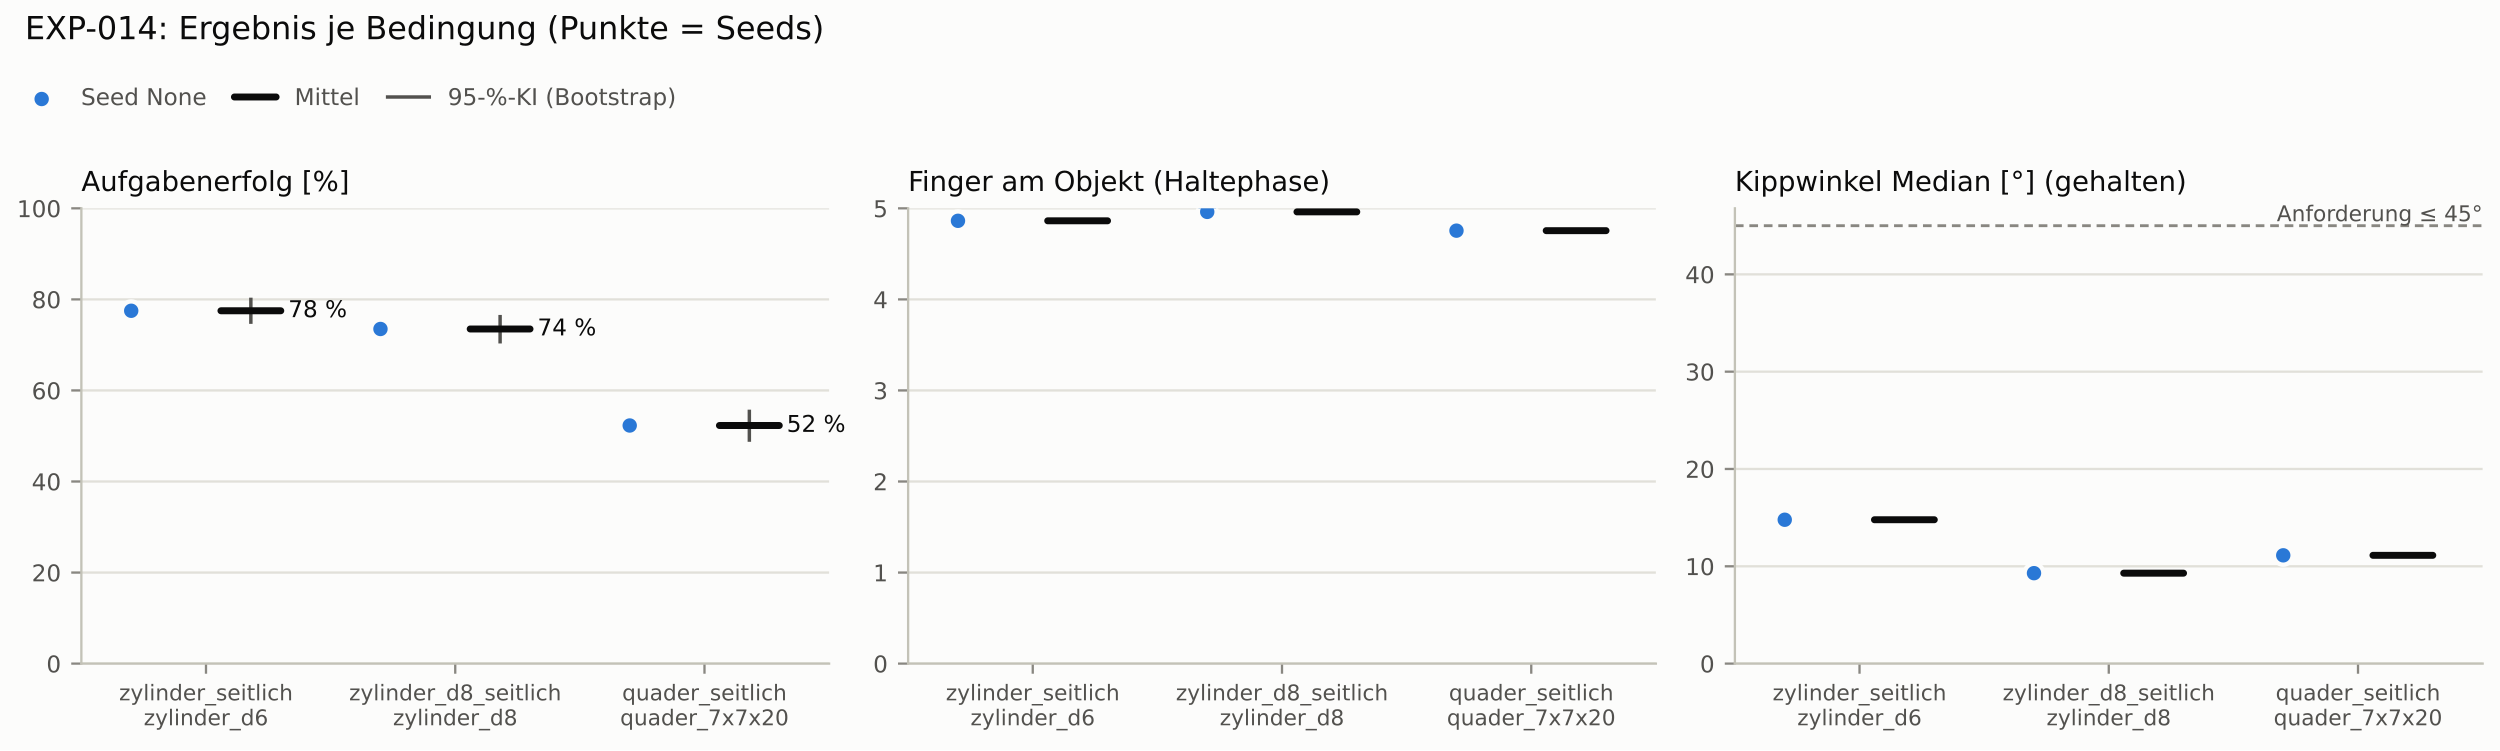
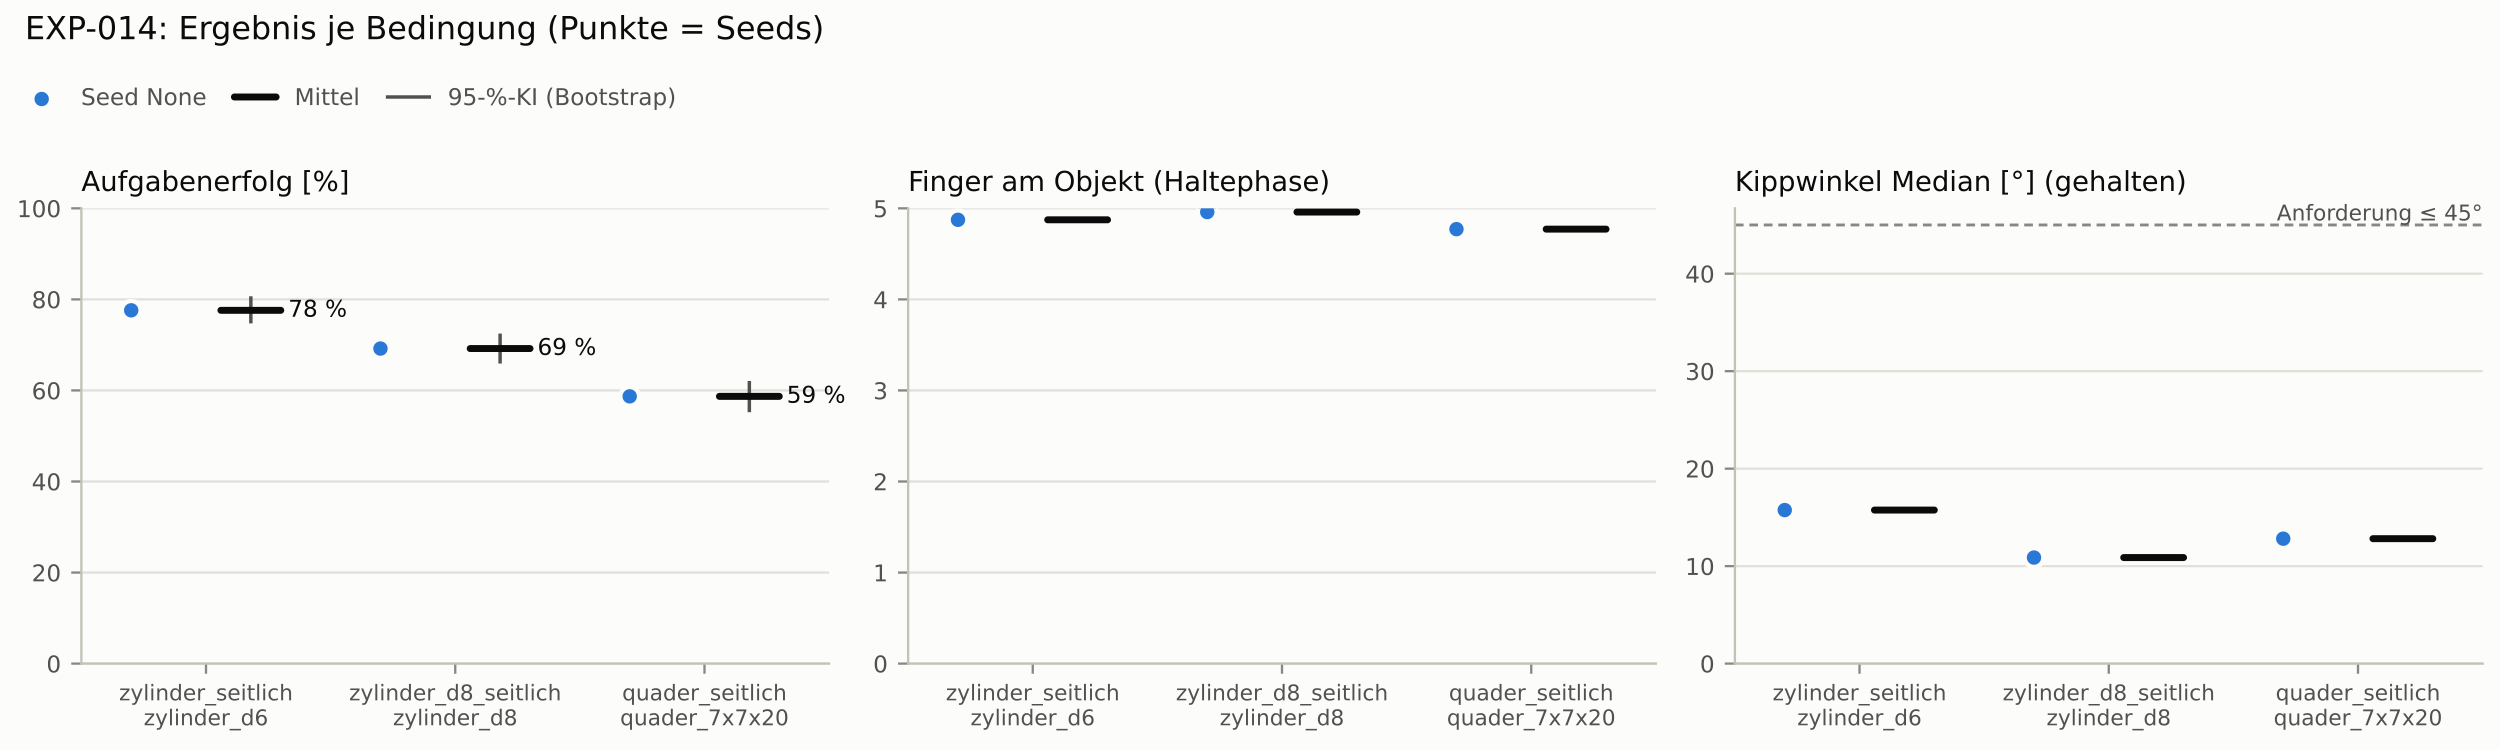
<svg xmlns="http://www.w3.org/2000/svg" xmlns:xlink="http://www.w3.org/1999/xlink" width="864pt" height="259.2pt" viewBox="0 0 864 259.2" version="1.1">
  <defs>
    <style type="text/css">*{stroke-linejoin: round; stroke-linecap: butt}</style>
  </defs>
  <g id="figure_1">
    <g id="patch_1">
      <path d="M 0 259.2  L 864 259.2  L 864 0  L 0 0  z " style="fill: #fcfcfb" />
    </g>
    <g id="axes_1">
      <g id="patch_2">
        <path d="M 28.12 229.343  L 286.54 229.343  L 286.54 72  L 28.12 72  z " style="fill: #fcfcfb" />
      </g>
      <g id="matplotlib.axis_1">
        <g id="xtick_1">
          <g id="line2d_1">
            <defs>
              <path id="m58accb9213" d="M 0 0  L 0 3.5  " style="stroke: #898781; stroke-width: 0.8" />
            </defs>
            <g>
              <use xlink:href="#m58accb9213" x="71.19" y="229.343" style="fill: #898781; stroke: #898781; stroke-width: 0.8" />
            </g>
          </g>
          <g id="text_1">
            <text style="font-size: 7.5px; font-family: 'DejaVu Sans'; fill: #52514e" transform="translate(41.14254 242.0418)">zylinder_seitlich</text>
            <text style="font-size: 7.5px; font-family: 'DejaVu Sans'; fill: #52514e" transform="translate(49.67086 250.6488)">zylinder_d6</text>
          </g>
        </g>
        <g id="xtick_2">
          <g id="line2d_2">
            <g>
              <use xlink:href="#m58accb9213" x="157.33" y="229.343" style="fill: #898781; stroke: #898781; stroke-width: 0.8" />
            </g>
          </g>
          <g id="text_2">
            <text style="font-size: 7.5px; font-family: 'DejaVu Sans'; fill: #52514e" transform="translate(120.6409 242.0418)">zylinder_d8_seitlich</text>
            <text style="font-size: 7.5px; font-family: 'DejaVu Sans'; fill: #52514e" transform="translate(135.8109 250.6488)">zylinder_d8</text>
          </g>
        </g>
        <g id="xtick_3">
          <g id="line2d_3">
            <g>
              <use xlink:href="#m58accb9213" x="243.47" y="229.343" style="fill: #898781; stroke: #898781; stroke-width: 0.8" />
            </g>
          </g>
          <g id="text_3">
            <text style="font-size: 7.5px; font-family: 'DejaVu Sans'; fill: #52514e" transform="translate(215.0151 242.0418)">quader_seitlich</text>
            <text style="font-size: 7.5px; font-family: 'DejaVu Sans'; fill: #52514e" transform="translate(214.3272 250.6488)">quader_7x7x20</text>
          </g>
        </g>
      </g>
      <g id="matplotlib.axis_2">
        <g id="ytick_1">
          <g id="line2d_4">
            <path d="M 28.12 229.343  L 286.54 229.343  " clip-path="url(#p3644f86f65)" style="fill: none; stroke: #e1e0d9; stroke-width: 0.8; stroke-linecap: square" />
          </g>
          <g id="line2d_5">
            <defs>
              <path id="m9dad78883e" d="M 0 0  L -3.5 0  " style="stroke: #898781; stroke-width: 0.8" />
            </defs>
            <g>
              <use xlink:href="#m9dad78883e" x="28.12" y="229.343" style="fill: #898781; stroke: #898781; stroke-width: 0.8" />
            </g>
          </g>
          <g id="text_4">
            <text style="font-size: 8px; font-family: 'DejaVu Sans'; text-anchor: end; fill: #52514e" x="21.12" y="232.382" transform="rotate(-0 21.12 232.3824)">0</text>
          </g>
        </g>
        <g id="ytick_2">
          <g id="line2d_6">
            <path d="M 28.12 197.874  L 286.54 197.874  " clip-path="url(#p3644f86f65)" style="fill: none; stroke: #e1e0d9; stroke-width: 0.8; stroke-linecap: square" />
          </g>
          <g id="line2d_7">
            <g>
              <use xlink:href="#m9dad78883e" x="28.12" y="197.874" style="fill: #898781; stroke: #898781; stroke-width: 0.8" />
            </g>
          </g>
          <g id="text_5">
            <text style="font-size: 8px; font-family: 'DejaVu Sans'; text-anchor: end; fill: #52514e" x="21.12" y="200.914" transform="rotate(-0 21.12 200.9138)">20</text>
          </g>
        </g>
        <g id="ytick_3">
          <g id="line2d_8">
            <path d="M 28.12 166.406  L 286.54 166.406  " clip-path="url(#p3644f86f65)" style="fill: none; stroke: #e1e0d9; stroke-width: 0.8; stroke-linecap: square" />
          </g>
          <g id="line2d_9">
            <g>
              <use xlink:href="#m9dad78883e" x="28.12" y="166.406" style="fill: #898781; stroke: #898781; stroke-width: 0.8" />
            </g>
          </g>
          <g id="text_6">
            <text style="font-size: 8px; font-family: 'DejaVu Sans'; text-anchor: end; fill: #52514e" x="21.12" y="169.445" transform="rotate(-0 21.12 169.4452)">40</text>
          </g>
        </g>
        <g id="ytick_4">
          <g id="line2d_10">
            <path d="M 28.12 134.937  L 286.54 134.937  " clip-path="url(#p3644f86f65)" style="fill: none; stroke: #e1e0d9; stroke-width: 0.8; stroke-linecap: square" />
          </g>
          <g id="line2d_11">
            <g>
              <use xlink:href="#m9dad78883e" x="28.12" y="134.937" style="fill: #898781; stroke: #898781; stroke-width: 0.8" />
            </g>
          </g>
          <g id="text_7">
            <text style="font-size: 8px; font-family: 'DejaVu Sans'; text-anchor: end; fill: #52514e" x="21.12" y="137.977" transform="rotate(-0 21.12 137.9766)">60</text>
          </g>
        </g>
        <g id="ytick_5">
          <g id="line2d_12">
            <path d="M 28.12 103.469  L 286.54 103.469  " clip-path="url(#p3644f86f65)" style="fill: none; stroke: #e1e0d9; stroke-width: 0.8; stroke-linecap: square" />
          </g>
          <g id="line2d_13">
            <g>
              <use xlink:href="#m9dad78883e" x="28.12" y="103.469" style="fill: #898781; stroke: #898781; stroke-width: 0.8" />
            </g>
          </g>
          <g id="text_8">
            <text style="font-size: 8px; font-family: 'DejaVu Sans'; text-anchor: end; fill: #52514e" x="21.12" y="106.508" transform="rotate(-0 21.12 106.508)">80</text>
          </g>
        </g>
        <g id="ytick_6">
          <g id="line2d_14">
            <path d="M 28.12 72  L 286.54 72  " clip-path="url(#p3644f86f65)" style="fill: none; stroke: #e1e0d9; stroke-width: 0.8; stroke-linecap: square" />
          </g>
          <g id="line2d_15">
            <g>
              <use xlink:href="#m9dad78883e" x="28.12" y="72" style="fill: #898781; stroke: #898781; stroke-width: 0.8" />
            </g>
          </g>
          <g id="text_9">
            <text style="font-size: 8px; font-family: 'DejaVu Sans'; text-anchor: end; fill: #52514e" x="21.12" y="75.039" transform="rotate(-0 21.12 75.03938)">100</text>
          </g>
        </g>
      </g>
      <g id="line2d_16">
-         <path d="M 86.695 111.336  L 86.695 103.469  " clip-path="url(#p3644f86f65)" style="fill: none; stroke: #52514e; stroke-width: 1.2; stroke-linecap: square" />
+         <path d="M 86.695 111.178  L 86.695 102.997  " clip-path="url(#p3644f86f65)" style="fill: none; stroke: #52514e; stroke-width: 1.2; stroke-linecap: square" />
      </g>
      <g id="line2d_17">
-         <path d="M 172.835 118.101  L 172.835 109.448  " clip-path="url(#p3644f86f65)" style="fill: none; stroke: #52514e; stroke-width: 1.2; stroke-linecap: square" />
+         <path d="M 172.835 125.029  L 172.835 115.899  " clip-path="url(#p3644f86f65)" style="fill: none; stroke: #52514e; stroke-width: 1.2; stroke-linecap: square" />
      </g>
      <g id="line2d_18">
-         <path d="M 258.975 152.088  L 258.975 142.175  " clip-path="url(#p3644f86f65)" style="fill: none; stroke: #52514e; stroke-width: 1.2; stroke-linecap: square" />
+         <path d="M 258.975 141.86  L 258.975 132.262  " clip-path="url(#p3644f86f65)" style="fill: none; stroke: #52514e; stroke-width: 1.2; stroke-linecap: square" />
      </g>
      <g id="patch_3">
        <path d="M 28.12 229.343  L 28.12 72  " style="fill: none; stroke: #c3c2b7; stroke-width: 0.8; stroke-linejoin: miter; stroke-linecap: square" />
      </g>
      <g id="patch_4">
        <path d="M 28.12 229.343  L 286.54 229.343  " style="fill: none; stroke: #c3c2b7; stroke-width: 0.8; stroke-linejoin: miter; stroke-linecap: square" />
      </g>
      <g id="PathCollection_1">
        <defs>
          <path id="mca039b3b7a" d="M 0 3.24  C 0.859 3.24 1.684 2.899 2.291 2.291  C 2.899 1.684 3.24 0.859 3.24 0  C 3.24 -0.859 2.899 -1.684 2.291 -2.291  C 1.684 -2.899 0.859 -3.24 0 -3.24  C -0.859 -3.24 -1.684 -2.899 -2.291 -2.291  C -2.899 -1.684 -3.24 -0.859 -3.24 0  C -3.24 0.859 -2.899 1.684 -2.291 2.291  C -1.684 2.899 -0.859 3.24 0 3.24  z " style="stroke: #fcfcfb; stroke-width: 1.5" />
        </defs>
        <g clip-path="url(#p3644f86f65)">
-           <use xlink:href="#mca039b3b7a" x="45.348" y="107.402" style="fill: #2a78d6; stroke: #fcfcfb; stroke-width: 1.5" />
+           <use xlink:href="#mca039b3b7a" x="45.348" y="107.245" style="fill: #2a78d6; stroke: #fcfcfb; stroke-width: 1.5" />
        </g>
      </g>
      <g id="text_10">
-         <text style="font-size: 8px; font-family: 'DejaVu Sans'; text-anchor: start; fill: #0b0b0b" x="99.616" y="109.61" transform="rotate(-0 99.6162 109.6097)">78 %</text>
+         <text style="font-size: 8px; font-family: 'DejaVu Sans'; text-anchor: start; fill: #0b0b0b" x="99.616" y="109.452" transform="rotate(-0 99.6162 109.4523)">78 %</text>
      </g>
      <g id="PathCollection_2">
        <g clip-path="url(#p3644f86f65)">
-           <use xlink:href="#mca039b3b7a" x="131.488" y="113.696" style="fill: #2a78d6; stroke: #fcfcfb; stroke-width: 1.5" />
+           <use xlink:href="#mca039b3b7a" x="131.488" y="120.462" style="fill: #2a78d6; stroke: #fcfcfb; stroke-width: 1.5" />
        </g>
      </g>
      <g id="text_11">
-         <text style="font-size: 8px; font-family: 'DejaVu Sans'; text-anchor: start; fill: #0b0b0b" x="185.756" y="115.903" transform="rotate(-0 185.7562 115.9034)">74 %</text>
+         <text style="font-size: 8px; font-family: 'DejaVu Sans'; text-anchor: start; fill: #0b0b0b" x="185.756" y="122.669" transform="rotate(-0 185.7562 122.6691)">69 %</text>
      </g>
      <g id="PathCollection_3">
        <g clip-path="url(#p3644f86f65)">
-           <use xlink:href="#mca039b3b7a" x="217.628" y="147.053" style="fill: #2a78d6; stroke: #fcfcfb; stroke-width: 1.5" />
+           <use xlink:href="#mca039b3b7a" x="217.628" y="136.983" style="fill: #2a78d6; stroke: #fcfcfb; stroke-width: 1.5" />
        </g>
      </g>
      <g id="text_12">
-         <text style="font-size: 8px; font-family: 'DejaVu Sans'; text-anchor: start; fill: #0b0b0b" x="271.896" y="149.26" transform="rotate(-0 271.8962 149.2601)">52 %</text>
+         <text style="font-size: 8px; font-family: 'DejaVu Sans'; text-anchor: start; fill: #0b0b0b" x="271.896" y="139.19" transform="rotate(-0 271.8962 139.1902)">59 %</text>
      </g>
      <g id="text_13">
        <text style="font-size: 9.5px; font-family: 'DejaVu Sans'; text-anchor: start; fill: #0b0b0b" x="28.12" y="66" transform="rotate(-0 28.12 66)">Aufgabenerfolg [%]</text>
      </g>
      <g id="line2d_19">
-         <path d="M 76.358 107.402  L 97.032 107.402  " clip-path="url(#p3644f86f65)" style="fill: none; stroke: #0b0b0b; stroke-width: 2.4; stroke-linecap: round" />
+         <path d="M 76.358 107.245  L 97.032 107.245  " clip-path="url(#p3644f86f65)" style="fill: none; stroke: #0b0b0b; stroke-width: 2.4; stroke-linecap: round" />
      </g>
      <g id="line2d_20">
-         <path d="M 162.498 113.696  L 183.172 113.696  " clip-path="url(#p3644f86f65)" style="fill: none; stroke: #0b0b0b; stroke-width: 2.4; stroke-linecap: round" />
+         <path d="M 162.498 120.462  L 183.172 120.462  " clip-path="url(#p3644f86f65)" style="fill: none; stroke: #0b0b0b; stroke-width: 2.4; stroke-linecap: round" />
      </g>
      <g id="line2d_21">
-         <path d="M 248.638 147.053  L 269.312 147.053  " clip-path="url(#p3644f86f65)" style="fill: none; stroke: #0b0b0b; stroke-width: 2.4; stroke-linecap: round" />
+         <path d="M 248.638 136.983  L 269.312 136.983  " clip-path="url(#p3644f86f65)" style="fill: none; stroke: #0b0b0b; stroke-width: 2.4; stroke-linecap: round" />
      </g>
    </g>
    <g id="axes_2">
      <g id="patch_5">
        <path d="M 313.85 229.343  L 572.27 229.343  L 572.27 72  L 313.85 72  z " style="fill: #fcfcfb" />
      </g>
      <g id="matplotlib.axis_3">
        <g id="xtick_4">
          <g id="line2d_22">
            <g>
              <use xlink:href="#m58accb9213" x="356.92" y="229.343" style="fill: #898781; stroke: #898781; stroke-width: 0.8" />
            </g>
          </g>
          <g id="text_14">
            <text style="font-size: 7.5px; font-family: 'DejaVu Sans'; fill: #52514e" transform="translate(326.8725 242.0418)">zylinder_seitlich</text>
            <text style="font-size: 7.5px; font-family: 'DejaVu Sans'; fill: #52514e" transform="translate(335.4009 250.6488)">zylinder_d6</text>
          </g>
        </g>
        <g id="xtick_5">
          <g id="line2d_23">
            <g>
              <use xlink:href="#m58accb9213" x="443.06" y="229.343" style="fill: #898781; stroke: #898781; stroke-width: 0.8" />
            </g>
          </g>
          <g id="text_15">
            <text style="font-size: 7.5px; font-family: 'DejaVu Sans'; fill: #52514e" transform="translate(406.3709 242.0418)">zylinder_d8_seitlich</text>
            <text style="font-size: 7.5px; font-family: 'DejaVu Sans'; fill: #52514e" transform="translate(421.5409 250.6488)">zylinder_d8</text>
          </g>
        </g>
        <g id="xtick_6">
          <g id="line2d_24">
            <g>
              <use xlink:href="#m58accb9213" x="529.2" y="229.343" style="fill: #898781; stroke: #898781; stroke-width: 0.8" />
            </g>
          </g>
          <g id="text_16">
            <text style="font-size: 7.5px; font-family: 'DejaVu Sans'; fill: #52514e" transform="translate(500.7451 242.0418)">quader_seitlich</text>
            <text style="font-size: 7.5px; font-family: 'DejaVu Sans'; fill: #52514e" transform="translate(500.0572 250.6488)">quader_7x7x20</text>
          </g>
        </g>
      </g>
      <g id="matplotlib.axis_4">
        <g id="ytick_7">
          <g id="line2d_25">
            <path d="M 313.85 229.343  L 572.27 229.343  " clip-path="url(#pb0e42f1c8e)" style="fill: none; stroke: #e1e0d9; stroke-width: 0.8; stroke-linecap: square" />
          </g>
          <g id="line2d_26">
            <g>
              <use xlink:href="#m9dad78883e" x="313.85" y="229.343" style="fill: #898781; stroke: #898781; stroke-width: 0.8" />
            </g>
          </g>
          <g id="text_17">
            <text style="font-size: 8px; font-family: 'DejaVu Sans'; text-anchor: end; fill: #52514e" x="306.85" y="232.382" transform="rotate(-0 306.85 232.3824)">0</text>
          </g>
        </g>
        <g id="ytick_8">
          <g id="line2d_27">
            <path d="M 313.85 197.874  L 572.27 197.874  " clip-path="url(#pb0e42f1c8e)" style="fill: none; stroke: #e1e0d9; stroke-width: 0.8; stroke-linecap: square" />
          </g>
          <g id="line2d_28">
            <g>
              <use xlink:href="#m9dad78883e" x="313.85" y="197.874" style="fill: #898781; stroke: #898781; stroke-width: 0.8" />
            </g>
          </g>
          <g id="text_18">
            <text style="font-size: 8px; font-family: 'DejaVu Sans'; text-anchor: end; fill: #52514e" x="306.85" y="200.914" transform="rotate(-0 306.85 200.9138)">1</text>
          </g>
        </g>
        <g id="ytick_9">
          <g id="line2d_29">
            <path d="M 313.85 166.406  L 572.27 166.406  " clip-path="url(#pb0e42f1c8e)" style="fill: none; stroke: #e1e0d9; stroke-width: 0.8; stroke-linecap: square" />
          </g>
          <g id="line2d_30">
            <g>
              <use xlink:href="#m9dad78883e" x="313.85" y="166.406" style="fill: #898781; stroke: #898781; stroke-width: 0.8" />
            </g>
          </g>
          <g id="text_19">
            <text style="font-size: 8px; font-family: 'DejaVu Sans'; text-anchor: end; fill: #52514e" x="306.85" y="169.445" transform="rotate(-0 306.85 169.4452)">2</text>
          </g>
        </g>
        <g id="ytick_10">
          <g id="line2d_31">
            <path d="M 313.85 134.937  L 572.27 134.937  " clip-path="url(#pb0e42f1c8e)" style="fill: none; stroke: #e1e0d9; stroke-width: 0.8; stroke-linecap: square" />
          </g>
          <g id="line2d_32">
            <g>
              <use xlink:href="#m9dad78883e" x="313.85" y="134.937" style="fill: #898781; stroke: #898781; stroke-width: 0.8" />
            </g>
          </g>
          <g id="text_20">
            <text style="font-size: 8px; font-family: 'DejaVu Sans'; text-anchor: end; fill: #52514e" x="306.85" y="137.977" transform="rotate(-0 306.85 137.9766)">3</text>
          </g>
        </g>
        <g id="ytick_11">
          <g id="line2d_33">
            <path d="M 313.85 103.469  L 572.27 103.469  " clip-path="url(#pb0e42f1c8e)" style="fill: none; stroke: #e1e0d9; stroke-width: 0.8; stroke-linecap: square" />
          </g>
          <g id="line2d_34">
            <g>
              <use xlink:href="#m9dad78883e" x="313.85" y="103.469" style="fill: #898781; stroke: #898781; stroke-width: 0.8" />
            </g>
          </g>
          <g id="text_21">
            <text style="font-size: 8px; font-family: 'DejaVu Sans'; text-anchor: end; fill: #52514e" x="306.85" y="106.508" transform="rotate(-0 306.85 106.508)">4</text>
          </g>
        </g>
        <g id="ytick_12">
          <g id="line2d_35">
            <path d="M 313.85 72  L 572.27 72  " clip-path="url(#pb0e42f1c8e)" style="fill: none; stroke: #e1e0d9; stroke-width: 0.8; stroke-linecap: square" />
          </g>
          <g id="line2d_36">
            <g>
              <use xlink:href="#m9dad78883e" x="313.85" y="72" style="fill: #898781; stroke: #898781; stroke-width: 0.8" />
            </g>
          </g>
          <g id="text_22">
            <text style="font-size: 8px; font-family: 'DejaVu Sans'; text-anchor: end; fill: #52514e" x="306.85" y="75.039" transform="rotate(-0 306.85 75.03938)">5</text>
          </g>
        </g>
      </g>
      <g id="patch_6">
        <path d="M 313.85 229.343  L 313.85 72  " style="fill: none; stroke: #c3c2b7; stroke-width: 0.8; stroke-linejoin: miter; stroke-linecap: square" />
      </g>
      <g id="patch_7">
        <path d="M 313.85 229.343  L 572.27 229.343  " style="fill: none; stroke: #c3c2b7; stroke-width: 0.8; stroke-linejoin: miter; stroke-linecap: square" />
      </g>
      <g id="PathCollection_4">
        <g clip-path="url(#pb0e42f1c8e)">
-           <use xlink:href="#mca039b3b7a" x="331.078" y="76.312" style="fill: #2a78d6; stroke: #fcfcfb; stroke-width: 1.5" />
+           <use xlink:href="#mca039b3b7a" x="331.078" y="75.968" style="fill: #2a78d6; stroke: #fcfcfb; stroke-width: 1.5" />
        </g>
      </g>
      <g id="PathCollection_5">
        <g clip-path="url(#pb0e42f1c8e)">
-           <use xlink:href="#mca039b3b7a" x="417.218" y="73.229" style="fill: #2a78d6; stroke: #fcfcfb; stroke-width: 1.5" />
+           <use xlink:href="#mca039b3b7a" x="417.218" y="73.293" style="fill: #2a78d6; stroke: #fcfcfb; stroke-width: 1.5" />
        </g>
      </g>
      <g id="PathCollection_6">
        <g clip-path="url(#pb0e42f1c8e)">
-           <use xlink:href="#mca039b3b7a" x="503.358" y="79.714" style="fill: #2a78d6; stroke: #fcfcfb; stroke-width: 1.5" />
+           <use xlink:href="#mca039b3b7a" x="503.358" y="79.19" style="fill: #2a78d6; stroke: #fcfcfb; stroke-width: 1.5" />
        </g>
      </g>
      <g id="text_23">
        <text style="font-size: 9.5px; font-family: 'DejaVu Sans'; text-anchor: start; fill: #0b0b0b" x="313.85" y="66" transform="rotate(-0 313.85 66)">Finger am Objekt (Haltephase)</text>
      </g>
      <g id="line2d_37">
-         <path d="M 362.088 76.312  L 382.762 76.312  " clip-path="url(#pb0e42f1c8e)" style="fill: none; stroke: #0b0b0b; stroke-width: 2.4; stroke-linecap: round" />
+         <path d="M 362.088 75.968  L 382.762 75.968  " clip-path="url(#pb0e42f1c8e)" style="fill: none; stroke: #0b0b0b; stroke-width: 2.4; stroke-linecap: round" />
      </g>
      <g id="line2d_38">
-         <path d="M 448.228 73.229  L 468.902 73.229  " clip-path="url(#pb0e42f1c8e)" style="fill: none; stroke: #0b0b0b; stroke-width: 2.4; stroke-linecap: round" />
+         <path d="M 448.228 73.293  L 468.902 73.293  " clip-path="url(#pb0e42f1c8e)" style="fill: none; stroke: #0b0b0b; stroke-width: 2.4; stroke-linecap: round" />
      </g>
      <g id="line2d_39">
-         <path d="M 534.368 79.714  L 555.042 79.714  " clip-path="url(#pb0e42f1c8e)" style="fill: none; stroke: #0b0b0b; stroke-width: 2.4; stroke-linecap: round" />
+         <path d="M 534.368 79.19  L 555.042 79.19  " clip-path="url(#pb0e42f1c8e)" style="fill: none; stroke: #0b0b0b; stroke-width: 2.4; stroke-linecap: round" />
      </g>
    </g>
    <g id="axes_3">
      <g id="patch_8">
        <path d="M 599.58 229.343  L 858 229.343  L 858 72  L 599.58 72  z " style="fill: #fcfcfb" />
      </g>
      <g id="matplotlib.axis_5">
        <g id="xtick_7">
          <g id="line2d_40">
            <g>
              <use xlink:href="#m58accb9213" x="642.65" y="229.343" style="fill: #898781; stroke: #898781; stroke-width: 0.8" />
            </g>
          </g>
          <g id="text_24">
            <text style="font-size: 7.5px; font-family: 'DejaVu Sans'; fill: #52514e" transform="translate(612.6025 242.0418)">zylinder_seitlich</text>
            <text style="font-size: 7.5px; font-family: 'DejaVu Sans'; fill: #52514e" transform="translate(621.1309 250.6488)">zylinder_d6</text>
          </g>
        </g>
        <g id="xtick_8">
          <g id="line2d_41">
            <g>
              <use xlink:href="#m58accb9213" x="728.79" y="229.343" style="fill: #898781; stroke: #898781; stroke-width: 0.8" />
            </g>
          </g>
          <g id="text_25">
            <text style="font-size: 7.5px; font-family: 'DejaVu Sans'; fill: #52514e" transform="translate(692.1009 242.0418)">zylinder_d8_seitlich</text>
            <text style="font-size: 7.5px; font-family: 'DejaVu Sans'; fill: #52514e" transform="translate(707.2709 250.6488)">zylinder_d8</text>
          </g>
        </g>
        <g id="xtick_9">
          <g id="line2d_42">
            <g>
              <use xlink:href="#m58accb9213" x="814.93" y="229.343" style="fill: #898781; stroke: #898781; stroke-width: 0.8" />
            </g>
          </g>
          <g id="text_26">
            <text style="font-size: 7.5px; font-family: 'DejaVu Sans'; fill: #52514e" transform="translate(786.4751 242.0418)">quader_seitlich</text>
            <text style="font-size: 7.5px; font-family: 'DejaVu Sans'; fill: #52514e" transform="translate(785.7872 250.6488)">quader_7x7x20</text>
          </g>
        </g>
      </g>
      <g id="matplotlib.axis_6">
        <g id="ytick_13">
          <g id="line2d_43">
            <path d="M 599.58 229.343  L 858 229.343  " clip-path="url(#p6bdc76db6e)" style="fill: none; stroke: #e1e0d9; stroke-width: 0.8; stroke-linecap: square" />
          </g>
          <g id="line2d_44">
            <g>
              <use xlink:href="#m9dad78883e" x="599.58" y="229.343" style="fill: #898781; stroke: #898781; stroke-width: 0.8" />
            </g>
          </g>
          <g id="text_27">
            <text style="font-size: 8px; font-family: 'DejaVu Sans'; text-anchor: end; fill: #52514e" x="592.58" y="232.382" transform="rotate(-0 592.58 232.3824)">0</text>
          </g>
        </g>
        <g id="ytick_14">
          <g id="line2d_45">
-             <path d="M 599.58 195.712  L 858 195.712  " clip-path="url(#p6bdc76db6e)" style="fill: none; stroke: #e1e0d9; stroke-width: 0.8; stroke-linecap: square" />
+             <path d="M 599.58 195.655  L 858 195.655  " clip-path="url(#p6bdc76db6e)" style="fill: none; stroke: #e1e0d9; stroke-width: 0.8; stroke-linecap: square" />
          </g>
          <g id="line2d_46">
            <g>
-               <use xlink:href="#m9dad78883e" x="599.58" y="195.712" style="fill: #898781; stroke: #898781; stroke-width: 0.8" />
+               <use xlink:href="#m9dad78883e" x="599.58" y="195.655" style="fill: #898781; stroke: #898781; stroke-width: 0.8" />
            </g>
          </g>
          <g id="text_28">
-             <text style="font-size: 8px; font-family: 'DejaVu Sans'; text-anchor: end; fill: #52514e" x="592.58" y="198.751" transform="rotate(-0 592.58 198.7515)">10</text>
+             <text style="font-size: 8px; font-family: 'DejaVu Sans'; text-anchor: end; fill: #52514e" x="592.58" y="198.694" transform="rotate(-0 592.58 198.6945)">10</text>
          </g>
        </g>
        <g id="ytick_15">
          <g id="line2d_47">
-             <path d="M 599.58 162.081  L 858 162.081  " clip-path="url(#p6bdc76db6e)" style="fill: none; stroke: #e1e0d9; stroke-width: 0.8; stroke-linecap: square" />
+             <path d="M 599.58 161.967  L 858 161.967  " clip-path="url(#p6bdc76db6e)" style="fill: none; stroke: #e1e0d9; stroke-width: 0.8; stroke-linecap: square" />
          </g>
          <g id="line2d_48">
            <g>
-               <use xlink:href="#m9dad78883e" x="599.58" y="162.081" style="fill: #898781; stroke: #898781; stroke-width: 0.8" />
+               <use xlink:href="#m9dad78883e" x="599.58" y="161.967" style="fill: #898781; stroke: #898781; stroke-width: 0.8" />
            </g>
          </g>
          <g id="text_29">
-             <text style="font-size: 8px; font-family: 'DejaVu Sans'; text-anchor: end; fill: #52514e" x="592.58" y="165.121" transform="rotate(-0 592.58 165.1206)">20</text>
+             <text style="font-size: 8px; font-family: 'DejaVu Sans'; text-anchor: end; fill: #52514e" x="592.58" y="165.007" transform="rotate(-0 592.58 165.0065)">20</text>
          </g>
        </g>
        <g id="ytick_16">
          <g id="line2d_49">
-             <path d="M 599.58 128.45  L 858 128.45  " clip-path="url(#p6bdc76db6e)" style="fill: none; stroke: #e1e0d9; stroke-width: 0.8; stroke-linecap: square" />
+             <path d="M 599.58 128.279  L 858 128.279  " clip-path="url(#p6bdc76db6e)" style="fill: none; stroke: #e1e0d9; stroke-width: 0.8; stroke-linecap: square" />
          </g>
          <g id="line2d_50">
            <g>
-               <use xlink:href="#m9dad78883e" x="599.58" y="128.45" style="fill: #898781; stroke: #898781; stroke-width: 0.8" />
+               <use xlink:href="#m9dad78883e" x="599.58" y="128.279" style="fill: #898781; stroke: #898781; stroke-width: 0.8" />
            </g>
          </g>
          <g id="text_30">
-             <text style="font-size: 8px; font-family: 'DejaVu Sans'; text-anchor: end; fill: #52514e" x="592.58" y="131.49" transform="rotate(-0 592.58 131.4897)">30</text>
+             <text style="font-size: 8px; font-family: 'DejaVu Sans'; text-anchor: end; fill: #52514e" x="592.58" y="131.319" transform="rotate(-0 592.58 131.3186)">30</text>
          </g>
        </g>
        <g id="ytick_17">
          <g id="line2d_51">
-             <path d="M 599.58 94.819  L 858 94.819  " clip-path="url(#p6bdc76db6e)" style="fill: none; stroke: #e1e0d9; stroke-width: 0.8; stroke-linecap: square" />
+             <path d="M 599.58 94.591  L 858 94.591  " clip-path="url(#p6bdc76db6e)" style="fill: none; stroke: #e1e0d9; stroke-width: 0.8; stroke-linecap: square" />
          </g>
          <g id="line2d_52">
            <g>
-               <use xlink:href="#m9dad78883e" x="599.58" y="94.819" style="fill: #898781; stroke: #898781; stroke-width: 0.8" />
+               <use xlink:href="#m9dad78883e" x="599.58" y="94.591" style="fill: #898781; stroke: #898781; stroke-width: 0.8" />
            </g>
          </g>
          <g id="text_31">
-             <text style="font-size: 8px; font-family: 'DejaVu Sans'; text-anchor: end; fill: #52514e" x="592.58" y="97.859" transform="rotate(-0 592.58 97.85887)">40</text>
+             <text style="font-size: 8px; font-family: 'DejaVu Sans'; text-anchor: end; fill: #52514e" x="592.58" y="97.631" transform="rotate(-0 592.58 97.63069)">40</text>
          </g>
        </g>
      </g>
      <g id="line2d_53">
-         <path d="M 599.58 78.004  L 858 78.004  " clip-path="url(#p6bdc76db6e)" style="fill: none; stroke-dasharray: 3,2; stroke-dashoffset: 0; stroke: #898781" />
+         <path d="M 599.58 77.747  L 858 77.747  " clip-path="url(#p6bdc76db6e)" style="fill: none; stroke-dasharray: 3,2; stroke-dashoffset: 0; stroke: #898781" />
      </g>
      <g id="patch_9">
        <path d="M 599.58 229.343  L 599.58 72  " style="fill: none; stroke: #c3c2b7; stroke-width: 0.8; stroke-linejoin: miter; stroke-linecap: square" />
      </g>
      <g id="patch_10">
        <path d="M 599.58 229.343  L 858 229.343  " style="fill: none; stroke: #c3c2b7; stroke-width: 0.8; stroke-linejoin: miter; stroke-linecap: square" />
      </g>
      <g id="PathCollection_7">
        <g clip-path="url(#p6bdc76db6e)">
-           <use xlink:href="#mca039b3b7a" x="616.808" y="179.624" style="fill: #2a78d6; stroke: #fcfcfb; stroke-width: 1.5" />
+           <use xlink:href="#mca039b3b7a" x="616.808" y="176.28" style="fill: #2a78d6; stroke: #fcfcfb; stroke-width: 1.5" />
        </g>
      </g>
      <g id="PathCollection_8">
        <g clip-path="url(#p6bdc76db6e)">
-           <use xlink:href="#mca039b3b7a" x="702.948" y="198.085" style="fill: #2a78d6; stroke: #fcfcfb; stroke-width: 1.5" />
+           <use xlink:href="#mca039b3b7a" x="702.948" y="192.694" style="fill: #2a78d6; stroke: #fcfcfb; stroke-width: 1.5" />
        </g>
      </g>
      <g id="PathCollection_9">
        <g clip-path="url(#p6bdc76db6e)">
-           <use xlink:href="#mca039b3b7a" x="789.088" y="191.92" style="fill: #2a78d6; stroke: #fcfcfb; stroke-width: 1.5" />
+           <use xlink:href="#mca039b3b7a" x="789.088" y="186.167" style="fill: #2a78d6; stroke: #fcfcfb; stroke-width: 1.5" />
        </g>
      </g>
      <g id="text_32">
-         <text style="font-size: 7.5px; font-family: 'DejaVu Sans'; text-anchor: end; fill: #52514e" x="858" y="76.444" transform="rotate(-0 858 76.44429)">Anforderung ≤ 45°</text>
+         <text style="font-size: 7.5px; font-family: 'DejaVu Sans'; text-anchor: end; fill: #52514e" x="858" y="76.188" transform="rotate(-0 858 76.18759)">Anforderung ≤ 45°</text>
      </g>
      <g id="text_33">
        <text style="font-size: 9.5px; font-family: 'DejaVu Sans'; text-anchor: start; fill: #0b0b0b" x="599.58" y="66" transform="rotate(-0 599.58 66)">Kippwinkel Median [°] (gehalten)</text>
      </g>
      <g id="line2d_54">
-         <path d="M 647.818 179.624  L 668.492 179.624  " clip-path="url(#p6bdc76db6e)" style="fill: none; stroke: #0b0b0b; stroke-width: 2.4; stroke-linecap: round" />
+         <path d="M 647.818 176.28  L 668.492 176.28  " clip-path="url(#p6bdc76db6e)" style="fill: none; stroke: #0b0b0b; stroke-width: 2.4; stroke-linecap: round" />
      </g>
      <g id="line2d_55">
-         <path d="M 733.958 198.085  L 754.632 198.085  " clip-path="url(#p6bdc76db6e)" style="fill: none; stroke: #0b0b0b; stroke-width: 2.4; stroke-linecap: round" />
+         <path d="M 733.958 192.694  L 754.632 192.694  " clip-path="url(#p6bdc76db6e)" style="fill: none; stroke: #0b0b0b; stroke-width: 2.4; stroke-linecap: round" />
      </g>
      <g id="line2d_56">
-         <path d="M 820.098 191.92  L 840.772 191.92  " clip-path="url(#p6bdc76db6e)" style="fill: none; stroke: #0b0b0b; stroke-width: 2.4; stroke-linecap: round" />
+         <path d="M 820.098 186.167  L 840.772 186.167  " clip-path="url(#p6bdc76db6e)" style="fill: none; stroke: #0b0b0b; stroke-width: 2.4; stroke-linecap: round" />
      </g>
    </g>
    <g id="text_34">
      <text style="font-size: 11px; font-family: 'DejaVu Sans'; text-anchor: start; fill: #0b0b0b" x="8.64" y="13.542" transform="rotate(-0 8.64 13.54228)">EXP-014: Ergebnis je Bedingung (Punkte = Seeds)</text>
    </g>
    <g id="legend_1">
      <g id="PathCollection_10">
        <g>
          <use xlink:href="#mca039b3b7a" x="14.4" y="34.219" style="fill: #2a78d6; stroke: #fcfcfb; stroke-width: 1.5" />
        </g>
      </g>
      <g id="text_35">
        <text style="font-size: 8px; font-family: 'DejaVu Sans'; text-anchor: start; fill: #52514e" x="28" y="36.319" transform="rotate(-0 28 36.31875)">Seed None</text>
      </g>
      <g id="line2d_57">
        <path d="M 81.017 33.519  L 88.218 33.519  L 95.418 33.519  " style="fill: none; stroke: #0b0b0b; stroke-width: 2.4; stroke-linecap: round" />
      </g>
      <g id="text_36">
        <text style="font-size: 8px; font-family: 'DejaVu Sans'; text-anchor: start; fill: #52514e" x="101.817" y="36.319" transform="rotate(-0 101.8175 36.31875)">Mittel</text>
      </g>
      <g id="line2d_58">
        <path d="M 133.96 33.519  L 141.16 33.519  L 148.36 33.519  " style="fill: none; stroke: #52514e; stroke-width: 1.2; stroke-linecap: square" />
      </g>
      <g id="text_37">
        <text style="font-size: 8px; font-family: 'DejaVu Sans'; text-anchor: start; fill: #52514e" x="154.76" y="36.319" transform="rotate(-0 154.76 36.31875)">95-%-KI (Bootstrap)</text>
      </g>
    </g>
  </g>
  <defs>
    <clipPath id="p3644f86f65">
      <rect x="28.12" y="72" width="258.42" height="157.343" />
    </clipPath>
    <clipPath id="pb0e42f1c8e">
      <rect x="313.85" y="72" width="258.42" height="157.343" />
    </clipPath>
    <clipPath id="p6bdc76db6e">
      <rect x="599.58" y="72" width="258.42" height="157.343" />
    </clipPath>
  </defs>
</svg>
